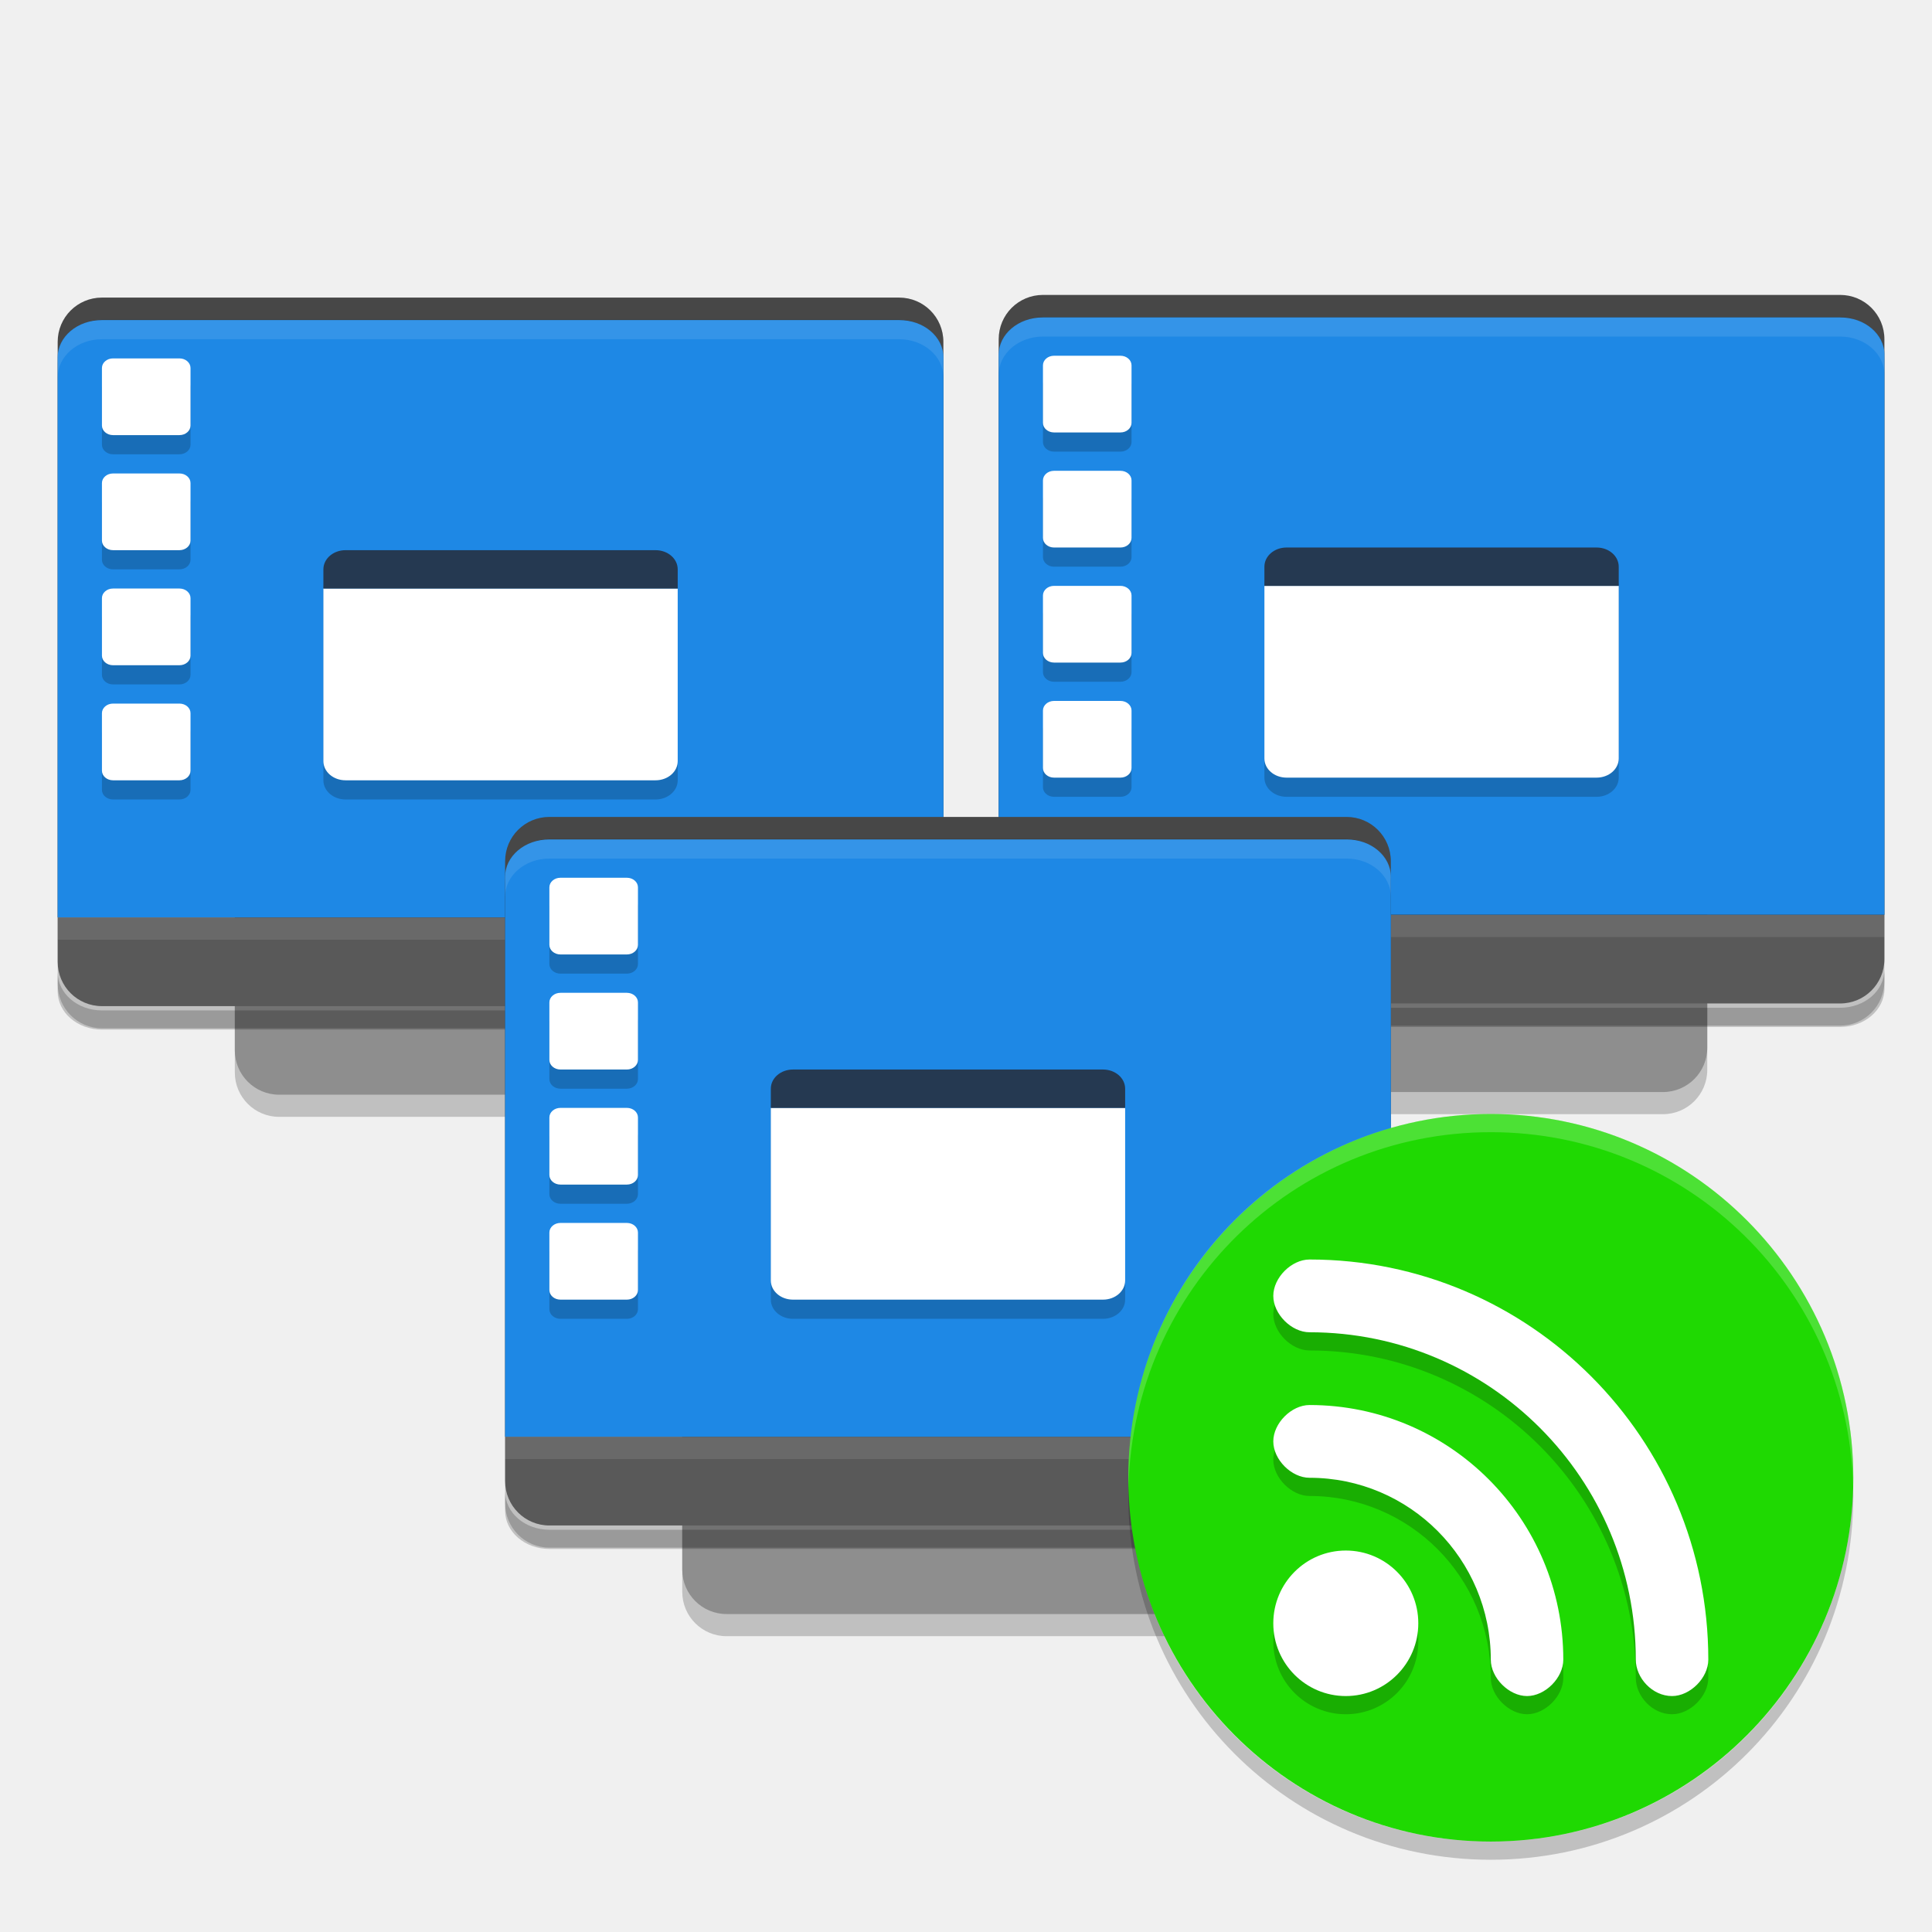
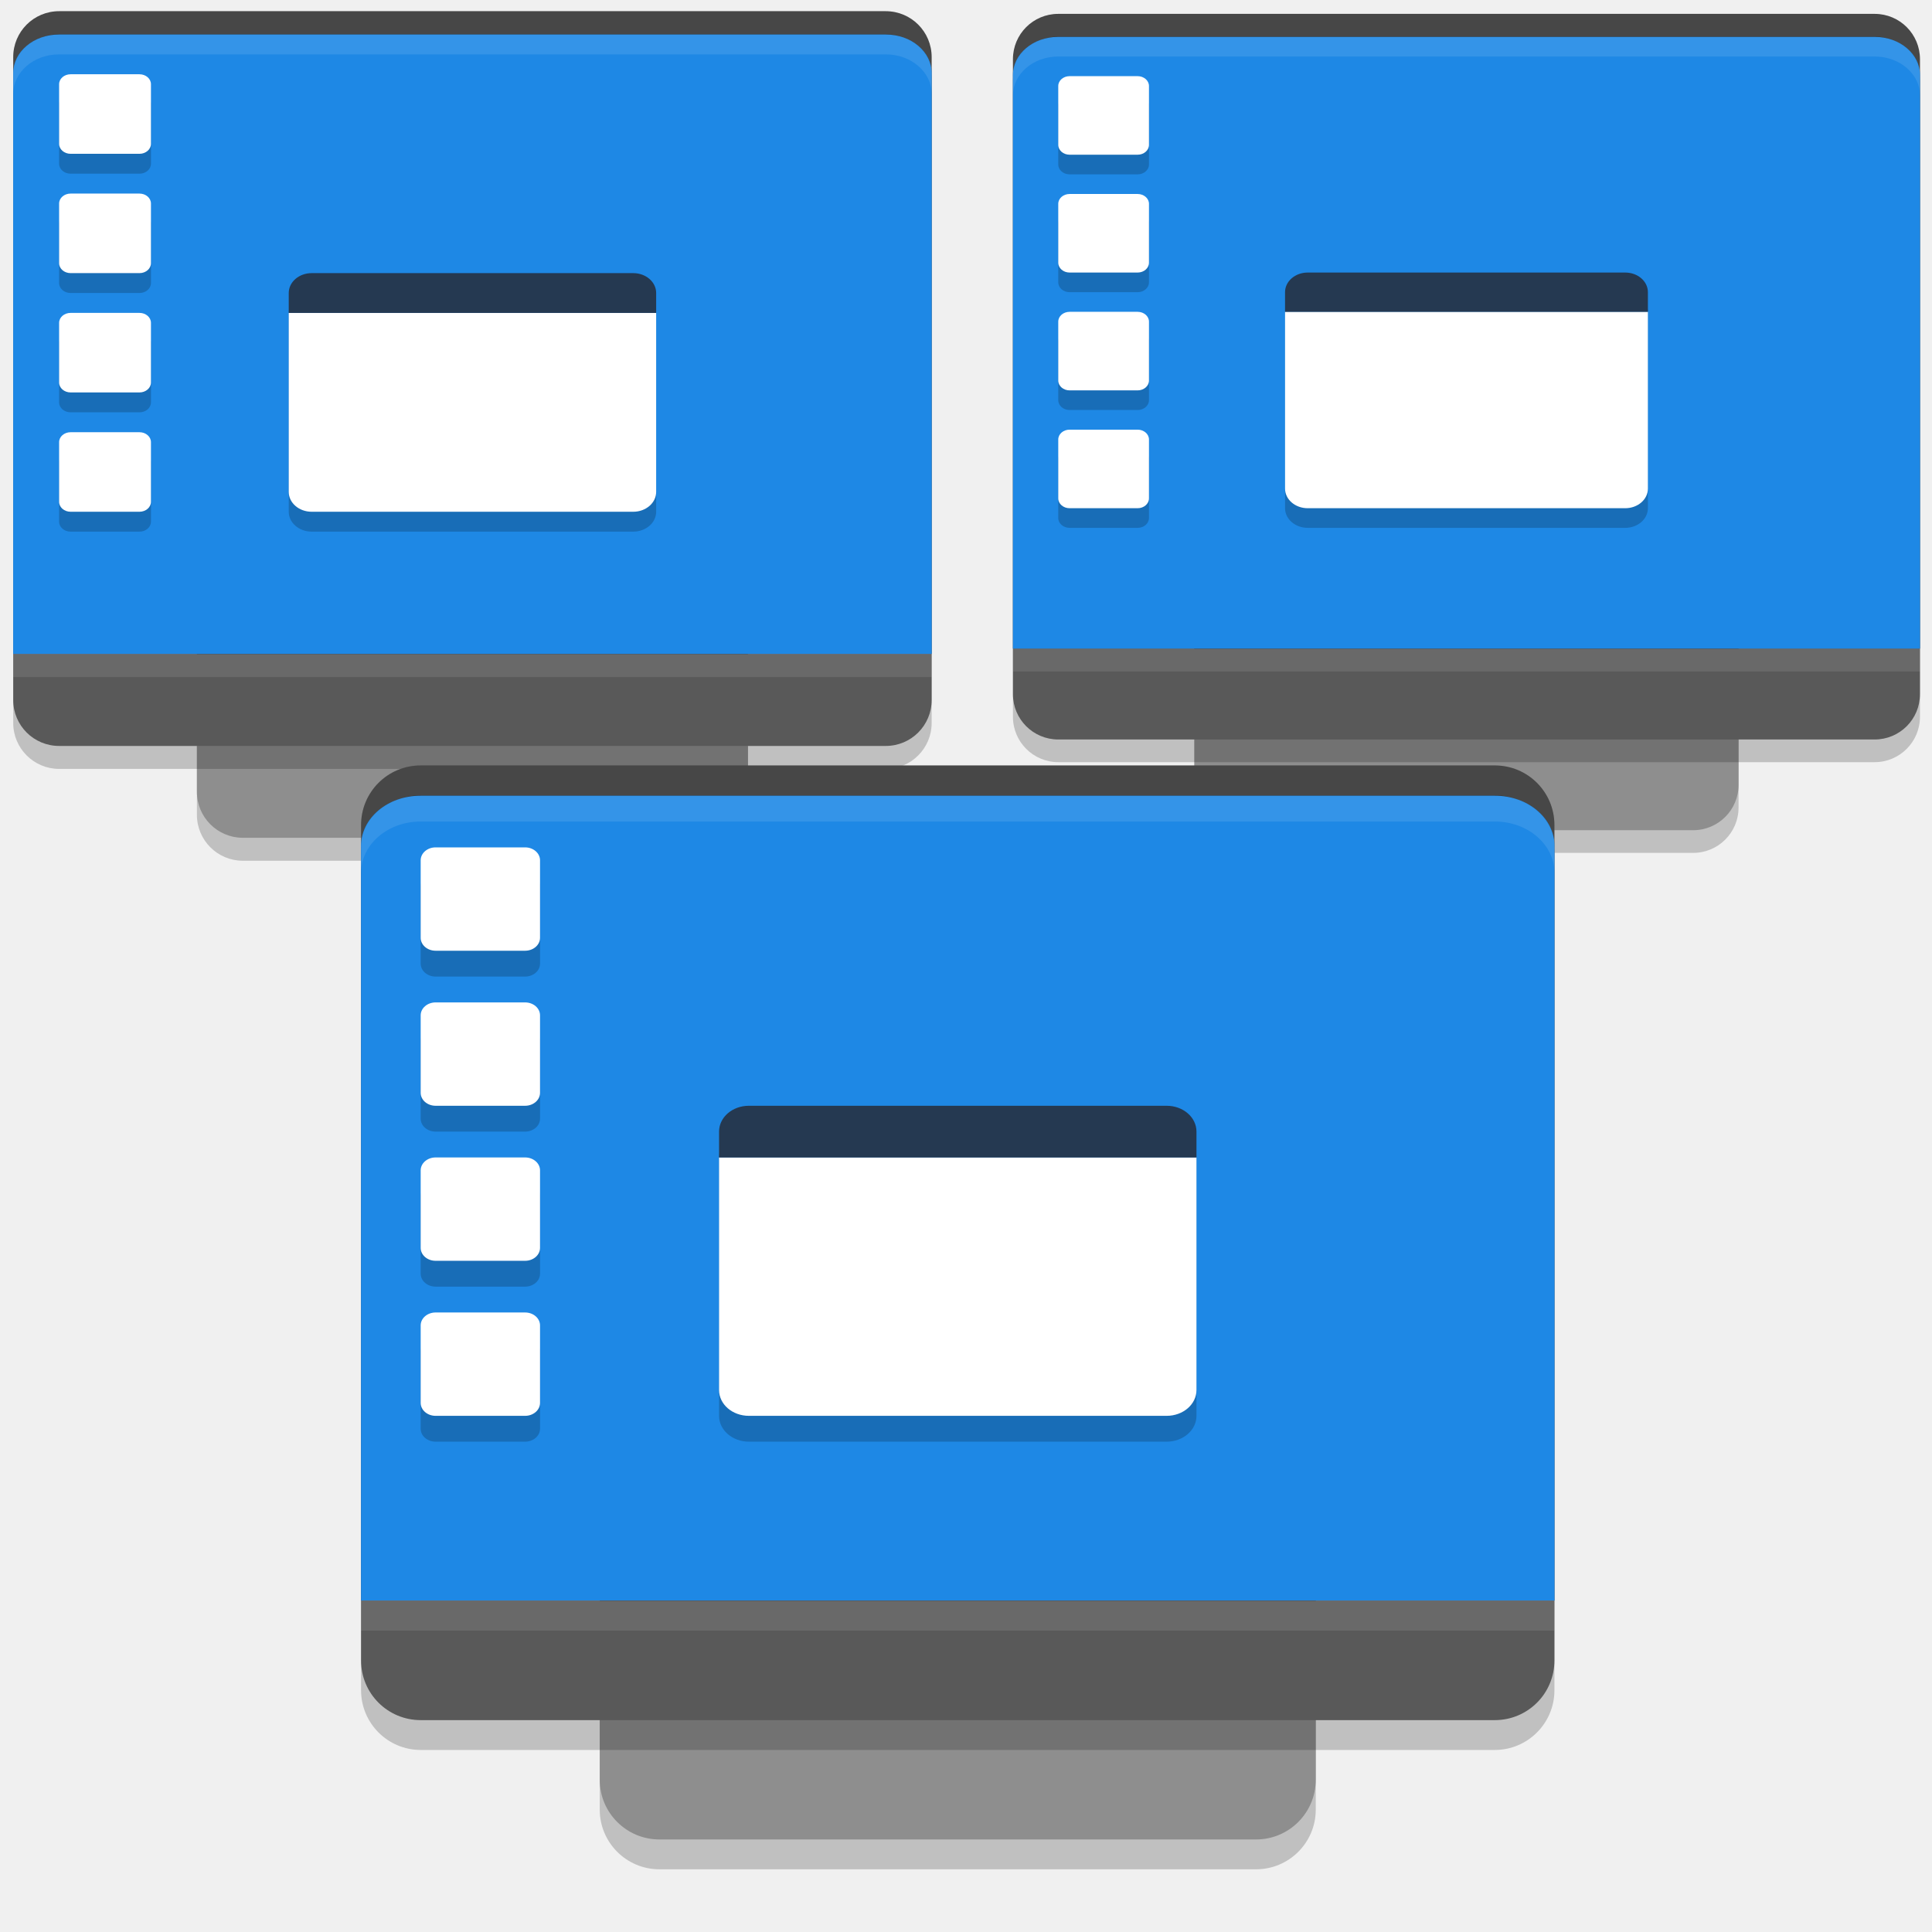
<svg xmlns="http://www.w3.org/2000/svg" version="1.1" width="24" height="24" id="svg7324" xml:space="preserve">
  <defs id="defs7326" />
-   <g id="layer2" transform="translate(0.03308463,0.7278619)">
+   <g id="layer2" transform="matrix(1.036973,0,0,1.036973,-0.5445977,-2.93954)">
    <g id="g2" transform="matrix(0.5501101,0,0,0.5501101,-0.4207037,1.408492)">
      <g id="g1" transform="translate(0.0074611,-0.1634087)">
        <rect style="opacity:0.2" width="12" height="16" x="6" y="5.5" rx="1" ry="1" id="rect1" />
        <rect style="fill:#8e8e8e" width="12" height="16" x="6" y="5" rx="1" ry="1" id="rect2" />
        <rect style="opacity:0.2" width="20" height="16" x="2" y="3.5" rx="1" ry="1" id="rect3" />
        <path style="fill:#595959" d="m 2,17 v 1 c 0,0.554 0.446,1 1,1 h 18 c 0.554,0 1,-0.446 1,-1 v -1 z" id="path3" />
        <path style="fill:#333333" d="M 3,3 C 2.446,3 2,3.446 2,4 V 17 H 22 V 4 C 22,3.446 21.554,3 21,3 Z" id="path4" />
        <rect style="opacity:0.1;fill:#ffffff" width="20" height="0.5" x="2" y="17" id="rect4" />
        <path style="opacity:0.1;fill:#ffffff" d="M 3,3 C 2.446,3 2,3.446 2,4 v 0.5 c 0,-0.554 0.446,-1 1,-1 h 18 c 0.554,0 1,0.446 1,1 V 4 C 22,3.446 21.554,3 21,3 Z" id="path5" />
      </g>
      <path fill="#1e88e5" d="M 2,2 C 1.446,2 1,2.434 1,2.973 V 17.574 H 21 V 2.973 C 21,2.434 20.554,2 20,2 Z" id="path1" style="stroke-width:0.987" transform="matrix(1.000136,0,0,0.8660901,1.006314,1.611589)" />
      <path fill="#ffffff" opacity="0.1" d="M 2,2 C 1.446,2 1,2.446 1,3 v 0.5 c 0,-0.554 0.446,-1 1,-1 h 18 c 0.554,0 1,0.446 1,1 V 3 C 21,2.446 20.554,2 20,2 Z" id="path3-3" transform="matrix(1.000136,0,0,0.8660901,1.006314,1.611589)" />
-       <path opacity="0.2" d="m 1,19 v 0.5 c 0,0.554 0.446,1 1,1 h 18 c 0.554,0 1,-0.446 1,-1 V 19 c 0,0.554 -0.446,1 -1,1 H 2 C 1.446,20 1,19.554 1,19 Z" id="path4-6" transform="matrix(1.000136,0,0,0.8660901,1.006314,1.611589)" />
      <rect opacity="0.2" width="8" height="6" x="7" y="8.5" rx="0.5" ry="0.5" id="rect4-7" transform="matrix(1.000136,0,0,0.8660901,1.006314,1.611589)" />
      <path fill="#ffffff" d="m 7,9 v 4.5 C 7,13.777 7.223,14 7.5,14 h 7 C 14.777,14 15,13.777 15,13.5 V 9 Z" id="path5-5" transform="matrix(1.000136,0,0,0.8660901,1.006314,1.611589)" />
      <path fill="#253951" d="m 7.5,8 h 7 C 14.777,8 15,8.223 15,8.5 V 9 H 7 V 8.5 C 7,8.223 7.223,8 7.5,8 Z" id="path6" transform="matrix(1.000136,0,0,0.8660901,1.006314,1.611589)" />
      <g opacity="0.2" transform="matrix(1.000136,0,0,0.8660901,-0.9939574,-0.5536363)" id="g9">
        <rect width="2" height="2" x="4" y="6" rx="0.25" ry="0.25" id="rect6" />
        <rect width="2" height="2" x="4" y="9" rx="0.25" ry="0.25" id="rect7" />
        <rect width="2" height="2" x="4" y="12" rx="0.25" ry="0.25" id="rect8" />
        <rect width="2" height="2" x="4" y="15" rx="0.25" ry="0.25" id="rect9" />
      </g>
      <rect fill="#ffffff" width="2" height="2" x="2" y="3" rx="0.25" ry="0.25" id="rect10" transform="matrix(1.000136,0,0,0.8660901,1.006314,1.611589)" />
      <rect fill="#ffffff" width="2" height="2" x="2" y="6" rx="0.25" ry="0.25" id="rect11" transform="matrix(1.000136,0,0,0.8660901,1.006314,1.611589)" />
      <rect fill="#ffffff" width="2" height="2" x="2" y="9" rx="0.25" ry="0.25" id="rect12" transform="matrix(1.000136,0,0,0.8660901,1.006314,1.611589)" />
      <rect fill="#ffffff" width="2" height="2" x="2" y="12" rx="0.25" ry="0.25" id="rect13" transform="matrix(1.000136,0,0,0.8660901,1.006314,1.611589)" />
      <g transform="matrix(1.000136,0,0,0.8660901,1.006314,1.611589)" id="g13" />
    </g>
  </g>
-   <g id="layer3" transform="translate(0.2423791,0.7609465)">
+   <g id="layer3" transform="matrix(1.024098,0,0,1.024098,0.1260436,-2.800343)">
    <g id="g47" transform="matrix(0.5501101,0,0,0.5501101,11.05966,1.342323)">
      <g id="g34" transform="translate(0.0074611,-0.1634087)">
        <rect style="opacity:0.2" width="12" height="16" x="6" y="5.5" rx="1" ry="1" id="rect30" />
        <rect style="fill:#8e8e8e" width="12" height="16" x="6" y="5" rx="1" ry="1" id="rect31" />
        <rect style="opacity:0.2" width="20" height="16" x="2" y="3.5" rx="1" ry="1" id="rect32" />
        <path style="fill:#595959" d="m 2,17 v 1 c 0,0.554 0.446,1 1,1 h 18 c 0.554,0 1,-0.446 1,-1 v -1 z" id="path32" />
        <path style="fill:#333333" d="M 3,3 C 2.446,3 2,3.446 2,4 V 17 H 22 V 4 C 22,3.446 21.554,3 21,3 Z" id="path33" />
        <rect style="opacity:0.1;fill:#ffffff" width="20" height="0.5" x="2" y="17" id="rect33" />
        <path style="opacity:0.1;fill:#ffffff" d="M 3,3 C 2.446,3 2,3.446 2,4 v 0.5 c 0,-0.554 0.446,-1 1,-1 h 18 c 0.554,0 1,0.446 1,1 V 4 C 22,3.446 21.554,3 21,3 Z" id="path34" />
      </g>
      <path fill="#1e88e5" d="M 2,2 C 1.446,2 1,2.434 1,2.973 V 17.574 H 21 V 2.973 C 21,2.434 20.554,2 20,2 Z" id="path35" style="stroke-width:0.987" transform="matrix(1.000136,0,0,0.8660901,1.006314,1.611589)" />
      <path fill="#ffffff" opacity="0.1" d="M 2,2 C 1.446,2 1,2.446 1,3 v 0.5 c 0,-0.554 0.446,-1 1,-1 h 18 c 0.554,0 1,0.446 1,1 V 3 C 21,2.446 20.554,2 20,2 Z" id="path36" transform="matrix(1.000136,0,0,0.8660901,1.006314,1.611589)" />
-       <path opacity="0.2" d="m 1,19 v 0.5 c 0,0.554 0.446,1 1,1 h 18 c 0.554,0 1,-0.446 1,-1 V 19 c 0,0.554 -0.446,1 -1,1 H 2 C 1.446,20 1,19.554 1,19 Z" id="path37" transform="matrix(1.000136,0,0,0.8660901,1.006314,1.611589)" />
      <rect opacity="0.2" width="8" height="6" x="7" y="8.5" rx="0.5" ry="0.5" id="rect37" transform="matrix(1.000136,0,0,0.8660901,1.006314,1.611589)" />
      <path fill="#ffffff" d="m 7,9 v 4.5 C 7,13.777 7.223,14 7.5,14 h 7 C 14.777,14 15,13.777 15,13.5 V 9 Z" id="path38" transform="matrix(1.000136,0,0,0.8660901,1.006314,1.611589)" />
      <path fill="#253951" d="m 7.5,8 h 7 C 14.777,8 15,8.223 15,8.5 V 9 H 7 V 8.5 C 7,8.223 7.223,8 7.5,8 Z" id="path39" transform="matrix(1.000136,0,0,0.8660901,1.006314,1.611589)" />
      <g opacity="0.2" transform="matrix(1.000136,0,0,0.8660901,-0.9939574,-0.5536363)" id="g42">
        <rect width="2" height="2" x="4" y="6" rx="0.25" ry="0.25" id="rect39" />
        <rect width="2" height="2" x="4" y="9" rx="0.25" ry="0.25" id="rect40" />
        <rect width="2" height="2" x="4" y="12" rx="0.25" ry="0.25" id="rect41" />
        <rect width="2" height="2" x="4" y="15" rx="0.25" ry="0.25" id="rect42" />
      </g>
      <rect fill="#ffffff" width="2" height="2" x="2" y="3" rx="0.25" ry="0.25" id="rect43" transform="matrix(1.000136,0,0,0.8660901,1.006314,1.611589)" />
      <rect fill="#ffffff" width="2" height="2" x="2" y="6" rx="0.25" ry="0.25" id="rect44" transform="matrix(1.000136,0,0,0.8660901,1.006314,1.611589)" />
      <rect fill="#ffffff" width="2" height="2" x="2" y="9" rx="0.25" ry="0.25" id="rect45" transform="matrix(1.000136,0,0,0.8660901,1.006314,1.611589)" />
      <rect fill="#ffffff" width="2" height="2" x="2" y="12" rx="0.25" ry="0.25" id="rect46" transform="matrix(1.000136,0,0,0.8660901,1.006314,1.611589)" />
      <g transform="matrix(1.000136,0,0,0.8660901,1.006314,1.611589)" id="g46" />
    </g>
  </g>
-   <g id="layer1">
-     <g id="g30" transform="matrix(0.5501101,0,0,0.5501101,5.170599,8.587857)">
+   <g id="layer1" transform="matrix(1.347403,0,0,1.347403,-3.969599,-5.83268)">
+     <g id="g30" transform="matrix(0.5501101,0,0,0.5501101,5.170599,9.825294)">
      <g id="g17" transform="translate(0.0074611,-0.1634087)">
        <rect style="opacity:0.2" width="12" height="16" x="6" y="5.5" rx="1" ry="1" id="rect5" />
        <rect style="fill:#8e8e8e" width="12" height="16" x="6" y="5" rx="1" ry="1" id="rect14" />
        <rect style="opacity:0.2" width="20" height="16" x="2" y="3.5" rx="1" ry="1" id="rect15" />
        <path style="fill:#595959" d="m 2,17 v 1 c 0,0.554 0.446,1 1,1 h 18 c 0.554,0 1,-0.446 1,-1 v -1 z" id="path15" />
        <path style="fill:#333333" d="M 3,3 C 2.446,3 2,3.446 2,4 V 17 H 22 V 4 C 22,3.446 21.554,3 21,3 Z" id="path16" />
        <rect style="opacity:0.1;fill:#ffffff" width="20" height="0.5" x="2" y="17" id="rect16" />
        <path style="opacity:0.1;fill:#ffffff" d="M 3,3 C 2.446,3 2,3.446 2,4 v 0.5 c 0,-0.554 0.446,-1 1,-1 h 18 c 0.554,0 1,0.446 1,1 V 4 C 22,3.446 21.554,3 21,3 Z" id="path17" />
      </g>
      <path fill="#1e88e5" d="M 2,2 C 1.446,2 1,2.434 1,2.973 V 17.574 H 21 V 2.973 C 21,2.434 20.554,2 20,2 Z" id="path18" style="stroke-width:0.987" transform="matrix(1.000136,0,0,0.8660901,1.006314,1.611589)" />
      <path fill="#ffffff" opacity="0.1" d="M 2,2 C 1.446,2 1,2.446 1,3 v 0.5 c 0,-0.554 0.446,-1 1,-1 h 18 c 0.554,0 1,0.446 1,1 V 3 C 21,2.446 20.554,2 20,2 Z" id="path19" transform="matrix(1.000136,0,0,0.8660901,1.006314,1.611589)" />
-       <path opacity="0.2" d="m 1,19 v 0.5 c 0,0.554 0.446,1 1,1 h 18 c 0.554,0 1,-0.446 1,-1 V 19 c 0,0.554 -0.446,1 -1,1 H 2 C 1.446,20 1,19.554 1,19 Z" id="path20" transform="matrix(1.000136,0,0,0.8660901,1.006314,1.611589)" />
      <rect opacity="0.2" width="8" height="6" x="7" y="8.5" rx="0.5" ry="0.5" id="rect20" transform="matrix(1.000136,0,0,0.8660901,1.006314,1.611589)" />
      <path fill="#ffffff" d="m 7,9 v 4.5 C 7,13.777 7.223,14 7.5,14 h 7 C 14.777,14 15,13.777 15,13.5 V 9 Z" id="path21" transform="matrix(1.000136,0,0,0.8660901,1.006314,1.611589)" />
      <path fill="#253951" d="m 7.5,8 h 7 C 14.777,8 15,8.223 15,8.5 V 9 H 7 V 8.5 C 7,8.223 7.223,8 7.5,8 Z" id="path22" transform="matrix(1.000136,0,0,0.8660901,1.006314,1.611589)" />
      <g opacity="0.2" transform="matrix(1.000136,0,0,0.8660901,-0.9939574,-0.5536363)" id="g25">
        <rect width="2" height="2" x="4" y="6" rx="0.25" ry="0.25" id="rect22" />
        <rect width="2" height="2" x="4" y="9" rx="0.25" ry="0.25" id="rect23" />
        <rect width="2" height="2" x="4" y="12" rx="0.25" ry="0.25" id="rect24" />
        <rect width="2" height="2" x="4" y="15" rx="0.25" ry="0.25" id="rect25" />
      </g>
      <rect fill="#ffffff" width="2" height="2" x="2" y="3" rx="0.25" ry="0.25" id="rect26" transform="matrix(1.000136,0,0,0.8660901,1.006314,1.611589)" />
      <rect fill="#ffffff" width="2" height="2" x="2" y="6" rx="0.25" ry="0.25" id="rect27" transform="matrix(1.000136,0,0,0.8660901,1.006314,1.611589)" />
      <rect fill="#ffffff" width="2" height="2" x="2" y="9" rx="0.25" ry="0.25" id="rect28" transform="matrix(1.000136,0,0,0.8660901,1.006314,1.611589)" />
      <rect fill="#ffffff" width="2" height="2" x="2" y="12" rx="0.25" ry="0.25" id="rect29" transform="matrix(1.000136,0,0,0.8660901,1.006314,1.611589)" />
      <g transform="matrix(1.000136,0,0,0.8660901,1.006314,1.611589)" id="g29" />
    </g>
  </g>
-   <g id="layer4" transform="matrix(1.031813,0,0,1.035471,-0.7324088,-0.8194685)">
-     <g transform="matrix(0.4364316,0,0,0.4364316,13.85732,13.71932)" id="g4">
-       <rect fill="#02a8f3" width="20" height="20" x="-21" y="-21" rx="10" ry="10" transform="matrix(0,-1,-1,0,0,0)" id="rect1-3" style="fill:#1fd902;fill-opacity:1" />
-       <path fill="#ffffff" opacity="0.2" d="M 11,1 C 5.46,1 1,5.46 1,11 1,11.084 1.004,11.166 1.006,11.25 1.138,5.827 5.544,1.5 11,1.5 c 5.456,0 9.862,4.327 9.994,9.75 C 20.996,11.166 21,11.084 21,11 21,5.46 16.54,1 11,1 Z" id="path1-5" />
-       <path opacity="0.2" d="M 1.006,11.25 C 1.004,11.334 1,11.416 1,11.5 c 0,5.54 4.46,10 10,10 5.54,0 10,-4.46 10,-10 0,-0.084 -0.004,-0.167 -0.006,-0.25 -0.132,5.423 -4.538,9.75 -9.994,9.75 -5.456,0 -9.862,-4.327 -9.994,-9.75 z" id="path2" />
-       <path opacity="0.2" d="m 5,6.5 c 0,0.5 0.5,1 1,1 4.971,-5e-6 9,4.029 9,9 0,0.5 0.453,1 1,1 0.5,0 1,-0.5 1,-1 0,-6.075 -4.925,-11 -11,-11 -0.5,0 -1,0.5 -1,1 z m 0,4 c 0,0.5 0.5,1 1,1 2.761,-3e-6 5,2.239 5,5 0,0.5 0.5,1 1,1 0.5,0 1,-0.5 1,-1 0,-3.866 -3.134,-7 -7,-7 -0.5,0 -1,0.5 -1,1 z m 2,3 c -1.105,0 -2,0.895 -2,2 0,1.105 0.895,2 2,2 1.105,0 2,-0.895 2,-2 0,-1.105 -0.895,-2 -2,-2 z" id="path3-6" />
-       <path fill="#ffffff" d="m 5,6 c 0,0.5 0.5,1 1,1 4.971,-5e-6 9,4.029 9,9 0,0.5 0.453,1 1,1 0.5,0 1,-0.5 1,-1 C 17,9.925 12.075,5 6,5 5.5,5 5,5.5 5,6 Z m 0,4 c 0,0.5 0.5,1 1,1 2.761,-3e-6 5,2.239 5,5 0,0.5 0.5,1 1,1 0.5,0 1,-0.5 1,-1 C 13,12.134 9.866,9 6,9 5.5,9 5,9.5 5,10 Z m 2,3 c -1.105,0 -2,0.895 -2,2 0,1.105 0.895,2 2,2 1.105,0 2,-0.895 2,-2 0,-1.105 -0.895,-2 -2,-2 z" id="path4-2" />
-     </g>
-   </g>
</svg>
